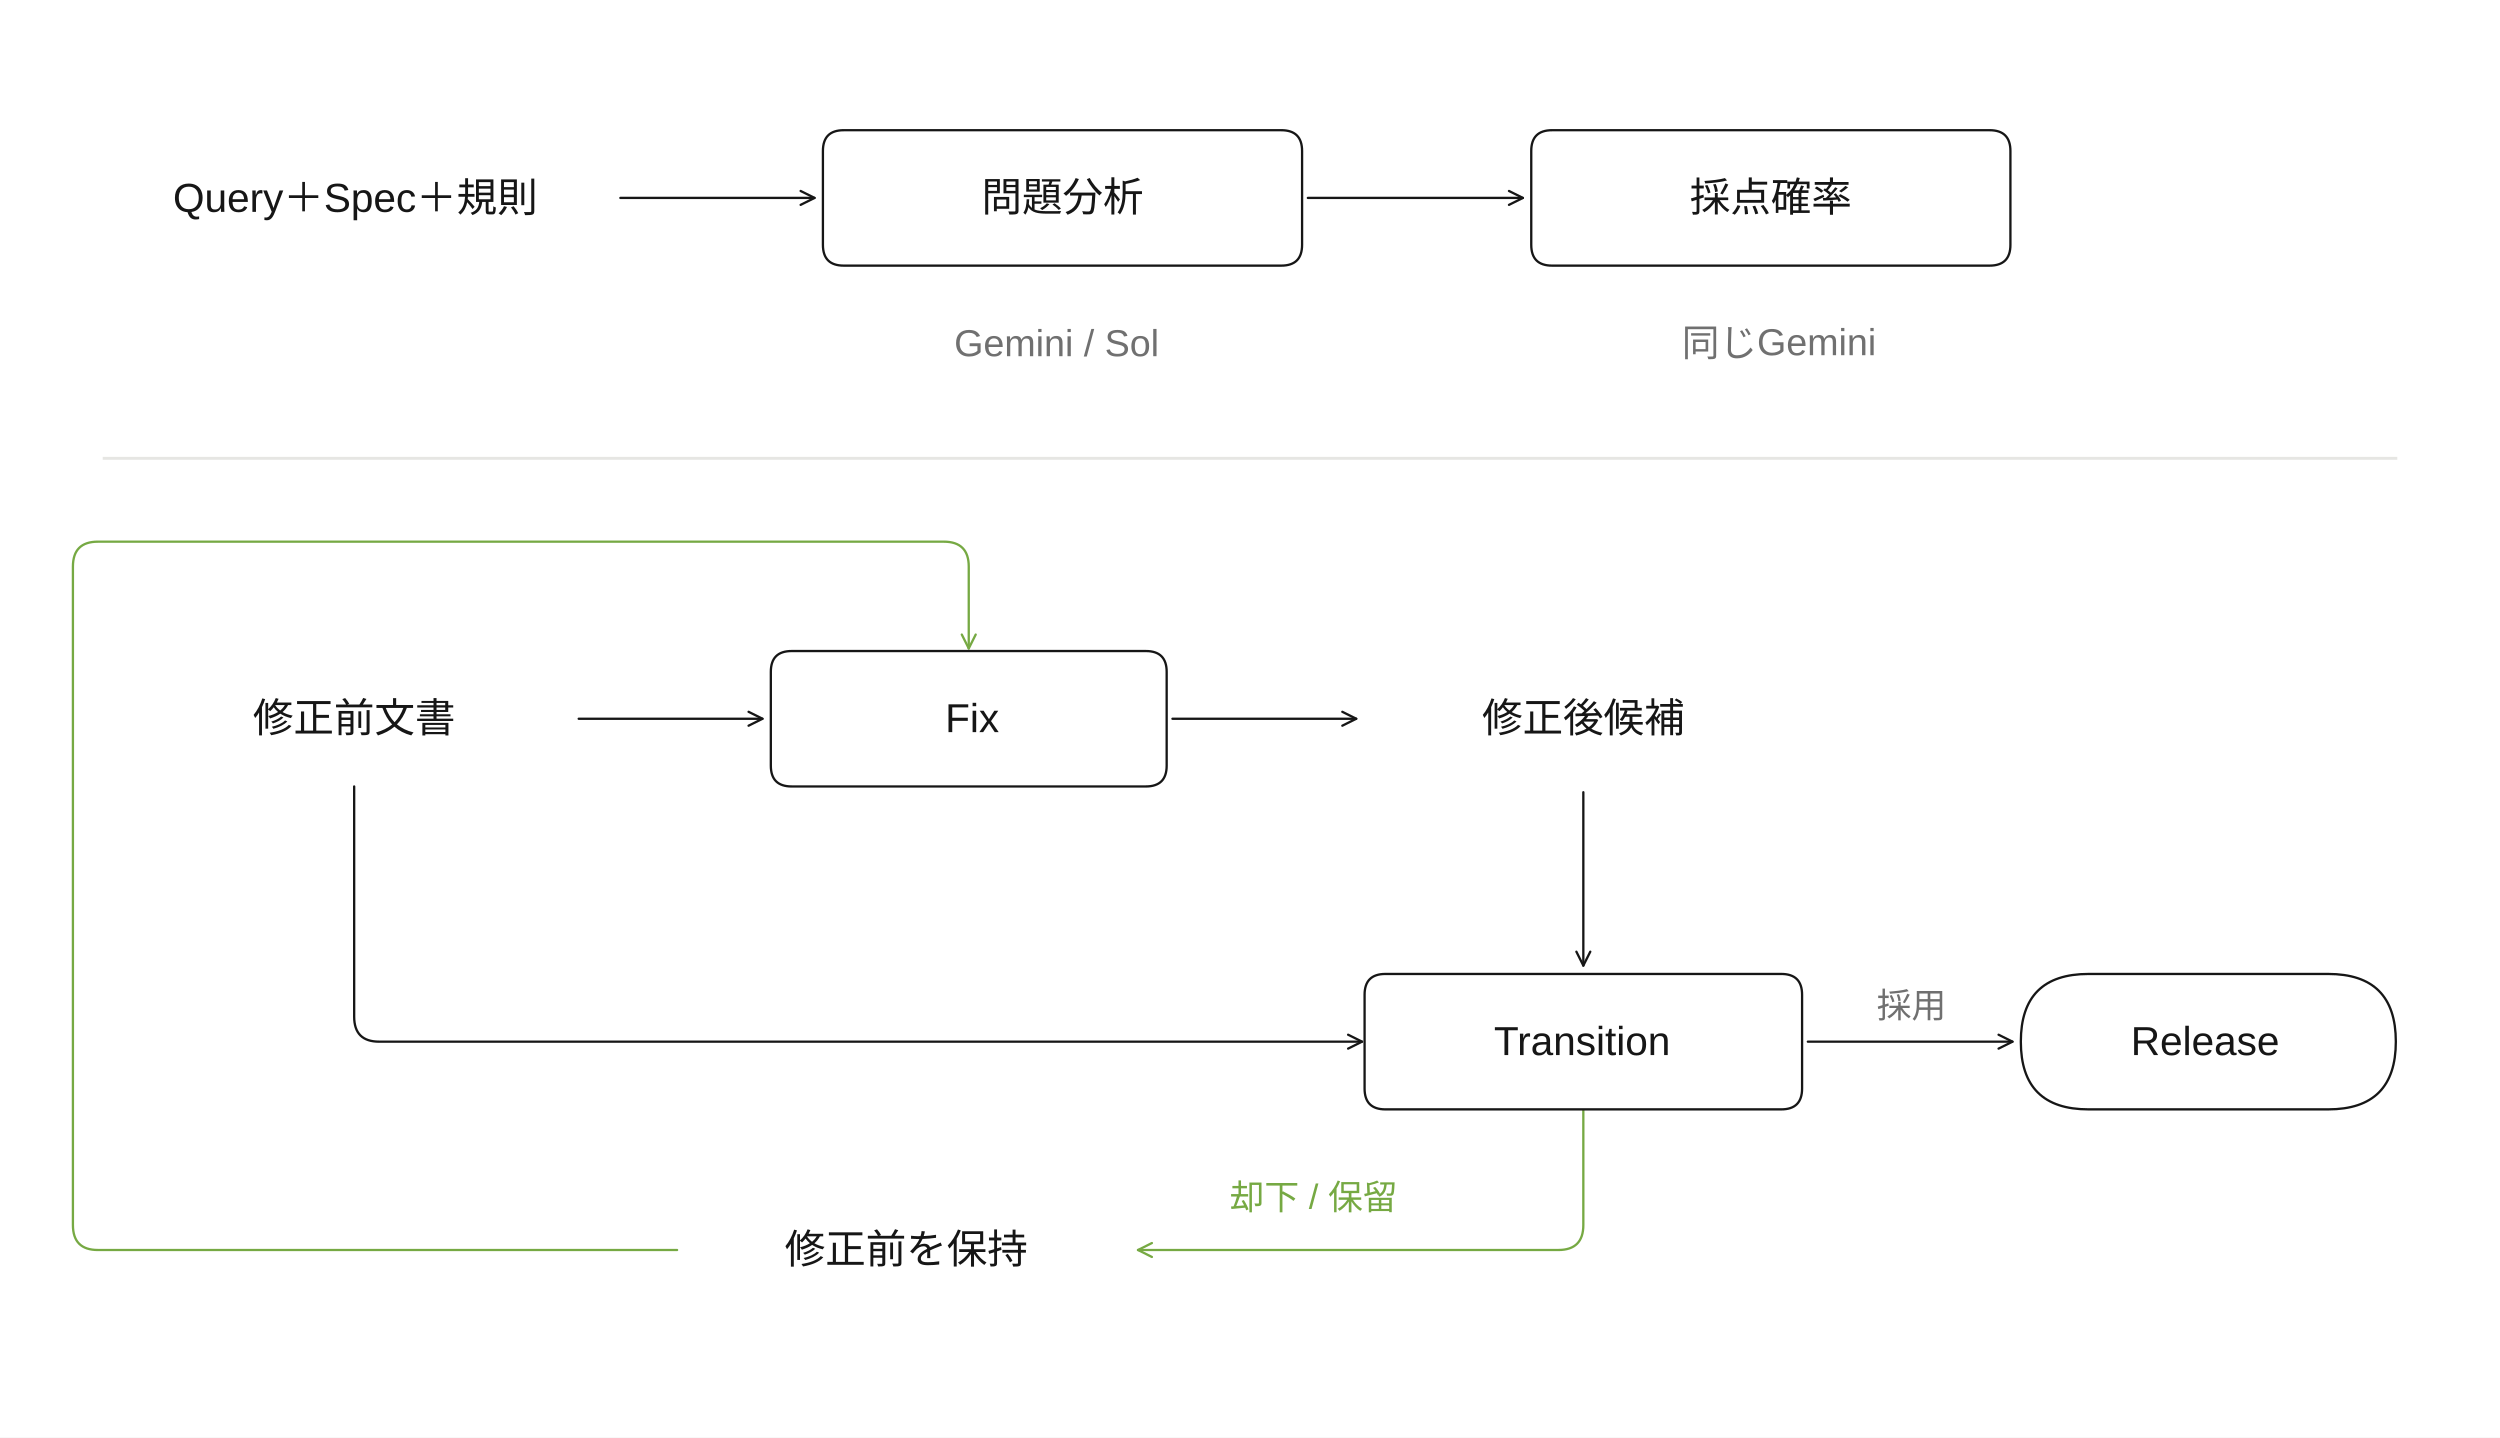
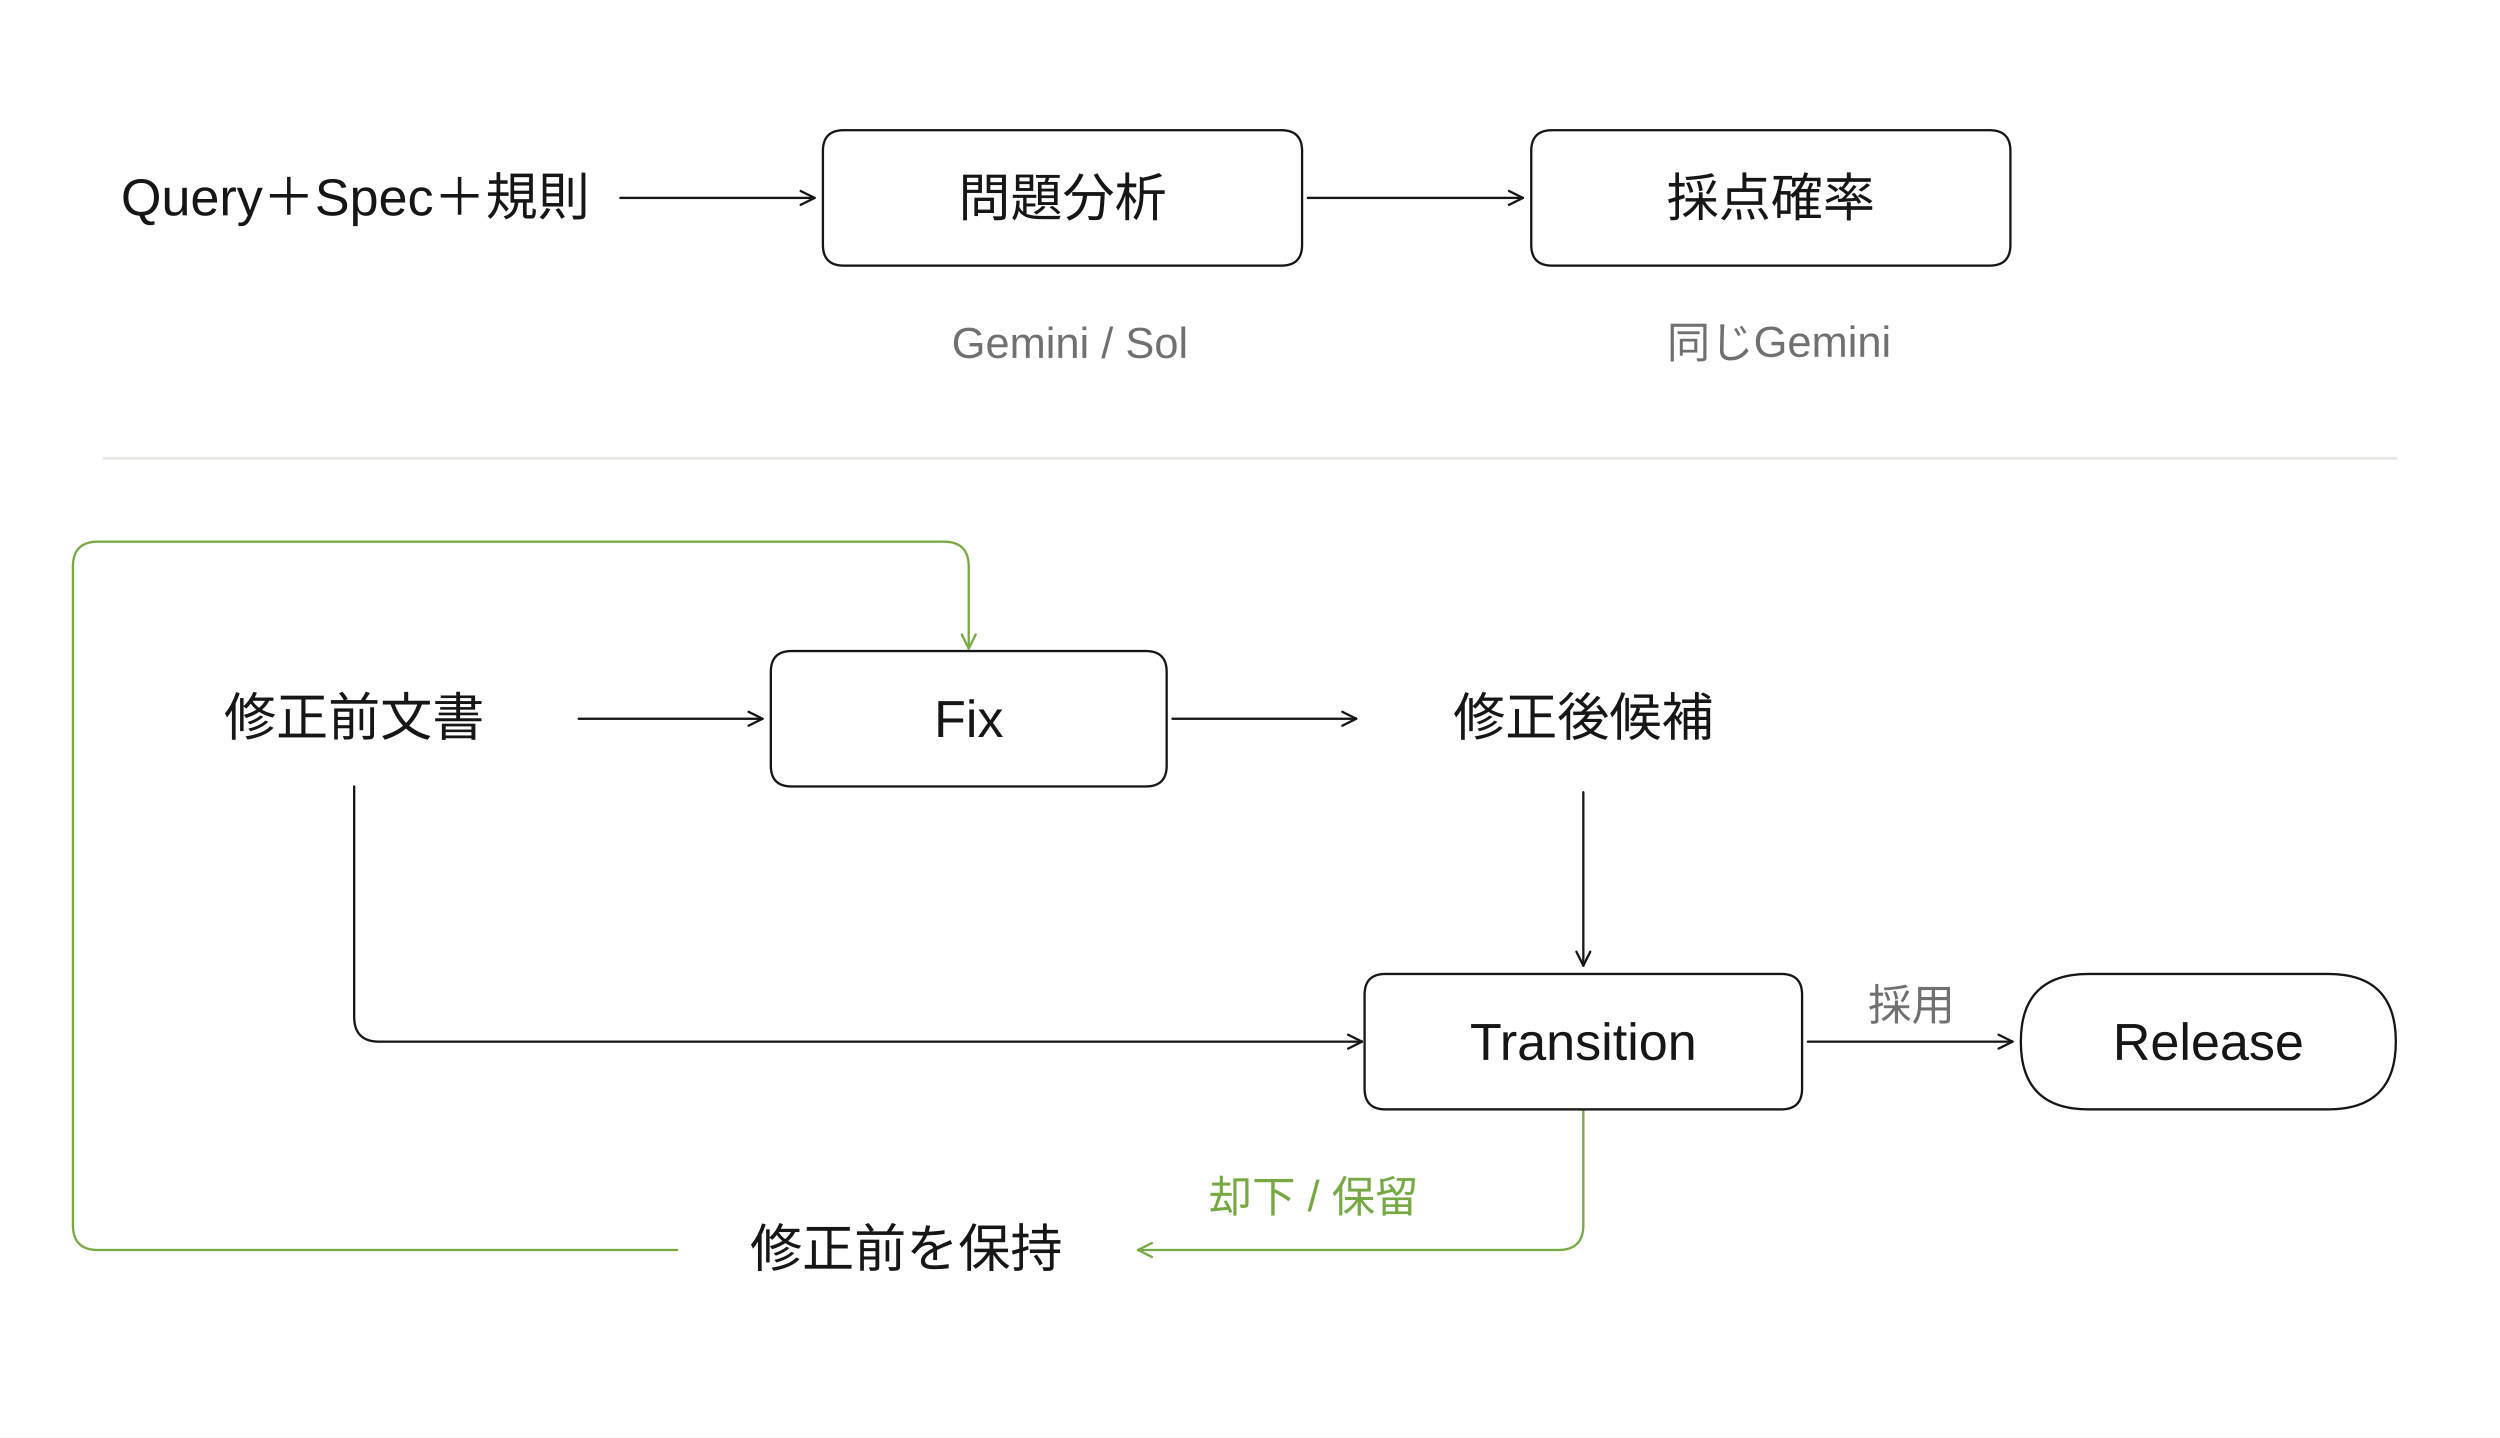
<svg xmlns="http://www.w3.org/2000/svg" width="864pt" height="496.8pt" viewBox="0 0 864 496.8" version="1.1" lang="ja">
  <defs>
    <style type="text/css">*{stroke-linejoin: round; stroke-linecap: butt}</style>
  </defs>
  <g id="figure_1">
    <g id="patch_1">
      <path d="M 0 496.8  L 864 496.8  L 864 0  L 0 0  z " style="fill: #ffffff" />
    </g>
    <g id="axes_1">
      <g id="patch_2">
        <path d="M 214.4 68.4  Q 248.398 68.4 281.502 68.4  " clip-path="url(#pbb9af8949f)" style="fill: none; stroke: #161616; stroke-width: 0.8; stroke-linecap: round" />
        <path d="M 276.702 66  L 281.502 68.4  L 276.702 70.8  " clip-path="url(#pbb9af8949f)" style="fill: none; stroke: #161616; stroke-width: 0.8; stroke-linecap: round" />
      </g>
      <g id="patch_3">
        <path d="M 451.996 68.4  Q 489.597 68.4 526.303 68.4  " clip-path="url(#pbb9af8949f)" style="fill: none; stroke: #161616; stroke-width: 0.8; stroke-linecap: round" />
        <path d="M 521.503 66  L 526.303 68.4  L 521.503 70.8  " clip-path="url(#pbb9af8949f)" style="fill: none; stroke: #161616; stroke-width: 0.8; stroke-linecap: round" />
      </g>
      <g id="patch_4">
        <path d="M 200 248.4  Q 232.201 248.4 263.508 248.4  " clip-path="url(#pbb9af8949f)" style="fill: none; stroke: #161616; stroke-width: 0.8; stroke-linecap: round" />
        <path d="M 258.708 246  L 263.508 248.4  L 258.708 250.8  " clip-path="url(#pbb9af8949f)" style="fill: none; stroke: #161616; stroke-width: 0.8; stroke-linecap: round" />
      </g>
      <g id="patch_5">
        <path d="M 405.2 248.4  Q 437.401 248.4 468.708 248.4  " clip-path="url(#pbb9af8949f)" style="fill: none; stroke: #161616; stroke-width: 0.8; stroke-linecap: round" />
        <path d="M 463.908 246  L 468.708 248.4  L 463.908 250.8  " clip-path="url(#pbb9af8949f)" style="fill: none; stroke: #161616; stroke-width: 0.8; stroke-linecap: round" />
      </g>
      <g id="patch_6">
        <path d="M 547.2 273.797  Q 547.2 304.2 547.2 333.708  " clip-path="url(#pbb9af8949f)" style="fill: none; stroke: #161616; stroke-width: 0.8; stroke-linecap: round" />
        <path d="M 549.6 328.908  L 547.2 333.708  L 544.8 328.908  " clip-path="url(#pbb9af8949f)" style="fill: none; stroke: #161616; stroke-width: 0.8; stroke-linecap: round" />
      </g>
      <g id="patch_7">
        <path d="M 122.4 271.8  L 122.4 351.36  Q 122.4 360 131.04 360  L 457.2 360  Q 460.8 360 464.4 360  L 470.706 360  " clip-path="url(#pbb9af8949f)" style="fill: none; stroke: #161616; stroke-width: 0.8; stroke-linecap: round" />
        <path d="M 465.906 357.6  L 470.706 360  L 465.906 362.4  " clip-path="url(#pbb9af8949f)" style="fill: none; stroke: #161616; stroke-width: 0.8; stroke-linecap: round" />
      </g>
      <g id="patch_8">
        <path d="M 624.798 360  Q 660.599 360 695.506 360  " clip-path="url(#pbb9af8949f)" style="fill: none; stroke: #161616; stroke-width: 0.8; stroke-linecap: round" />
        <path d="M 690.706 357.6  L 695.506 360  L 690.706 362.4  " clip-path="url(#pbb9af8949f)" style="fill: none; stroke: #161616; stroke-width: 0.8; stroke-linecap: round" />
      </g>
      <g id="patch_9">
        <path d="M 547.2 383.4  L 547.2 423.36  Q 547.2 432 538.56 432  L 393.294 432  " clip-path="url(#pbb9af8949f)" style="fill: none; stroke: #76a943; stroke-width: 0.8; stroke-linecap: round" />
        <path d="M 398.094 434.4  L 393.294 432  L 398.094 429.6  " clip-path="url(#pbb9af8949f)" style="fill: none; stroke: #76a943; stroke-width: 0.8; stroke-linecap: round" />
      </g>
      <g id="patch_10">
        <path d="M 234 432  L 33.84 432  Q 25.2 432 25.2 423.36  L 25.2 195.84  Q 25.2 187.2 33.84 187.2  L 326.16 187.2  Q 334.8 187.2 334.8 195.84  L 334.8 224.106  " clip-path="url(#pbb9af8949f)" style="fill: none; stroke: #76a943; stroke-width: 0.8; stroke-linecap: round" />
        <path d="M 337.2 219.306  L 334.8 224.106  L 332.4 219.306  " clip-path="url(#pbb9af8949f)" style="fill: none; stroke: #76a943; stroke-width: 0.8; stroke-linecap: round" />
      </g>
      <g id="line2d_1">
        <path d="M 36 158.4  L 828 158.4  " clip-path="url(#pbb9af8949f)" style="fill: none; stroke: #e6e6e3; stroke-linecap: square" />
      </g>
      <g id="text_1">
-         <text x="329.76" y="123.102" font-size="13" font-family="Arial, PingFang SC, Hiragino Sans, Microsoft YaHei, sans-serif" fill="#707070">Gemini / Sol</text>
+         <text x="369.76" y="123.702" font-size="15" font-family="Arial, PingFang SC, Hiragino Sans, Microsoft YaHei, sans-serif" fill="#707070" aria-label="Gemini / Sol" data-type-role="secondary" text-anchor="middle">
+           <tspan x="369.76" dy="0">Gemini / Sol</tspan>
+         </text>
      </g>
      <g id="text_2">
-         <text x="614.82" y="123.102" font-size="13" font-family="Arial, PingFang SC, Hiragino Sans, Microsoft YaHei, sans-serif" fill="#707070" text-anchor="middle">同じGemini</text>
+         <text x="614.82" y="123.702" font-size="15" font-family="Arial, PingFang SC, Hiragino Sans, Microsoft YaHei, sans-serif" fill="#707070" aria-label="同じGemini" data-type-role="secondary" text-anchor="middle">
+           <tspan x="614.82" dy="0">同じGemini</tspan>
+         </text>
      </g>
      <g id="patch_11">
        <path d="M 291.6 45  L 442.8 45  Q 450 45 450 52.2  L 450 84.6  Q 450 91.8 442.8 91.8  L 291.6 91.8  Q 284.4 91.8 284.4 84.6  L 284.4 52.2  Q 284.4 45 291.6 45  z " clip-path="url(#pbb9af8949f)" style="fill: #ffffff; stroke: #161616; stroke-width: 0.8; stroke-linejoin: miter" />
      </g>
      <g id="patch_12">
        <path d="M 536.4 45  L 687.6 45  Q 694.8 45 694.8 52.2  L 694.8 84.6  Q 694.8 91.8 687.6 91.8  L 536.4 91.8  Q 529.2 91.8 529.2 84.6  L 529.2 52.2  Q 529.2 45 536.4 45  z " clip-path="url(#pbb9af8949f)" style="fill: #ffffff; stroke: #161616; stroke-width: 0.8; stroke-linejoin: miter" />
      </g>
      <g id="patch_13">
        <path d="M 273.6 225  L 396 225  Q 403.2 225 403.2 232.2  L 403.2 264.6  Q 403.2 271.8 396 271.8  L 273.6 271.8  Q 266.4 271.8 266.4 264.6  L 266.4 232.2  Q 266.4 225 273.6 225  z " clip-path="url(#pbb9af8949f)" style="fill: #ffffff; stroke: #161616; stroke-width: 0.8; stroke-linejoin: miter" />
      </g>
      <g id="patch_14">
        <path d="M 478.8 336.6  L 615.6 336.6  Q 622.8 336.6 622.8 343.8  L 622.8 376.2  Q 622.8 383.4 615.6 383.4  L 478.8 383.4  Q 471.6 383.4 471.6 376.2  L 471.6 343.8  Q 471.6 336.6 478.8 336.6  z " clip-path="url(#pbb9af8949f)" style="fill: #ffffff; stroke: #161616; stroke-width: 0.8; stroke-linejoin: miter" />
      </g>
      <g id="patch_15">
        <path d="M 721.8 336.6  L 804.6 336.6  Q 828 336.6 828 360  L 828 360  Q 828 383.4 804.6 383.4  L 721.8 383.4  Q 698.4 383.4 698.4 360  L 698.4 360  Q 698.4 336.6 721.8 336.6  z " clip-path="url(#pbb9af8949f)" style="fill: #ffffff; stroke: #161616; stroke-width: 0.8; stroke-linejoin: miter" />
      </g>
      <g id="text_3">
-         <text x="122.817" y="73.222" font-size="14" font-family="Arial, PingFang SC, Hiragino Sans, Microsoft YaHei, sans-serif" fill="#161616" text-anchor="middle">Query＋Spec＋規則</text>
+         <text x="122.817" y="74.422" font-size="18" font-family="Arial, PingFang SC, Hiragino Sans, Microsoft YaHei, sans-serif" fill="#161616" aria-label="Query＋Spec＋規則" data-type-role="primary" text-anchor="middle">
+           <tspan x="122.817" dy="0">Query＋Spec＋規則</tspan>
+         </text>
      </g>
      <g id="text_4">
-         <text x="367.2" y="73.033" font-size="14" font-family="Arial, PingFang SC, Hiragino Sans, Microsoft YaHei, sans-serif" fill="#161616" text-anchor="middle">問題分析</text>
+         <text x="367.2" y="74.7" font-size="18" font-family="Arial, PingFang SC, Hiragino Sans, Microsoft YaHei, sans-serif" fill="#161616" aria-label="問題分析" data-type-role="primary" text-anchor="middle">
+           <tspan x="367.2" dy="0">問題分析</tspan>
+         </text>
      </g>
      <g id="text_5">
-         <text x="612" y="73.089" font-size="14" font-family="Arial, PingFang SC, Hiragino Sans, Microsoft YaHei, sans-serif" fill="#161616" text-anchor="middle">採点確率</text>
+         <text x="612" y="74.7" font-size="18" font-family="Arial, PingFang SC, Hiragino Sans, Microsoft YaHei, sans-serif" fill="#161616" aria-label="採点確率" data-type-role="primary" text-anchor="middle">
+           <tspan x="612" dy="0">採点確率</tspan>
+         </text>
      </g>
      <g id="text_6">
-         <text x="122.4" y="253.033" font-size="14" font-family="Arial, PingFang SC, Hiragino Sans, Microsoft YaHei, sans-serif" fill="#161616" text-anchor="middle">修正前文書</text>
+         <text x="122.4" y="254.233" font-size="18" font-family="Arial, PingFang SC, Hiragino Sans, Microsoft YaHei, sans-serif" fill="#161616" aria-label="修正前文書" data-type-role="primary" text-anchor="middle">
+           <tspan x="122.4" dy="0">修正前文書</tspan>
+         </text>
      </g>
      <g id="text_7">
-         <text x="326.645" y="253.033" font-size="14" font-family="Arial, PingFang SC, Hiragino Sans, Microsoft YaHei, sans-serif" fill="#161616">Fix</text>
+         <text x="334.8" y="254.7" font-size="18" font-family="Arial, PingFang SC, Hiragino Sans, Microsoft YaHei, sans-serif" fill="#161616" aria-label="Fix" data-type-role="primary" text-anchor="middle">
+           <tspan x="334.8" dy="0">Fix</tspan>
+         </text>
      </g>
      <g id="text_8">
-         <text x="547.2" y="253.033" font-size="14" font-family="Arial, PingFang SC, Hiragino Sans, Microsoft YaHei, sans-serif" fill="#161616" text-anchor="middle">修正後候補</text>
+         <text x="547.2" y="254.233" font-size="18" font-family="Arial, PingFang SC, Hiragino Sans, Microsoft YaHei, sans-serif" fill="#161616" aria-label="修正後候補" data-type-role="primary" text-anchor="middle">
+           <tspan x="547.2" dy="0">修正後候補</tspan>
+         </text>
      </g>
      <g id="text_9">
-         <text x="516.317" y="364.633" font-size="14" font-family="Arial, PingFang SC, Hiragino Sans, Microsoft YaHei, sans-serif" fill="#161616">Transition</text>
+         <text x="547.2" y="366.3" font-size="18" font-family="Arial, PingFang SC, Hiragino Sans, Microsoft YaHei, sans-serif" fill="#161616" aria-label="Transition" data-type-role="primary" text-anchor="middle">
+           <tspan x="547.2" dy="0">Transition</tspan>
+         </text>
      </g>
      <g id="text_10">
-         <text x="736.404" y="364.633" font-size="14" font-family="Arial, PingFang SC, Hiragino Sans, Microsoft YaHei, sans-serif" fill="#161616">Release</text>
+         <text x="763.2" y="366.3" font-size="18" font-family="Arial, PingFang SC, Hiragino Sans, Microsoft YaHei, sans-serif" fill="#161616" aria-label="Release" data-type-role="primary" text-anchor="middle">
+           <tspan x="763.2" dy="0">Release</tspan>
+         </text>
      </g>
      <g id="text_11">
-         <text x="313.2" y="436.633" font-size="14" font-family="Arial, PingFang SC, Hiragino Sans, Microsoft YaHei, sans-serif" fill="#161616" text-anchor="middle">修正前を保持</text>
+         <text x="313.2" y="437.833" font-size="18" font-family="Arial, PingFang SC, Hiragino Sans, Microsoft YaHei, sans-serif" fill="#161616" aria-label="修正前を保持" data-type-role="primary" text-anchor="middle">
+           <tspan x="313.2" dy="0">修正前を保持</tspan>
+         </text>
      </g>
      <g id="text_12">
-         <text x="660.6" y="351.731" font-size="12" font-family="Arial, PingFang SC, Hiragino Sans, Microsoft YaHei, sans-serif" fill="#707070" text-anchor="middle">採用</text>
+         <text x="660.6" y="352.631" font-size="15" font-family="Arial, PingFang SC, Hiragino Sans, Microsoft YaHei, sans-serif" fill="#707070" aria-label="採用" data-type-role="secondary" text-anchor="middle">
+           <tspan x="660.6" dy="0">採用</tspan>
+         </text>
      </g>
      <g id="text_13">
-         <text x="453.978" y="418.031" font-size="12" font-family="Arial, PingFang SC, Hiragino Sans, Microsoft YaHei, sans-serif" fill="#76a943" text-anchor="middle">却下 / 保留</text>
+         <text x="453.978" y="418.931" font-size="15" font-family="Arial, PingFang SC, Hiragino Sans, Microsoft YaHei, sans-serif" fill="#76a943" aria-label="却下 / 保留" data-type-role="secondary" text-anchor="middle">
+           <tspan x="453.978" dy="0">却下 / 保留</tspan>
+         </text>
      </g>
    </g>
  </g>
  <defs>
    <clipPath id="pbb9af8949f">
      <rect x="0" y="0" width="864" height="496.8" />
    </clipPath>
  </defs>
</svg>
